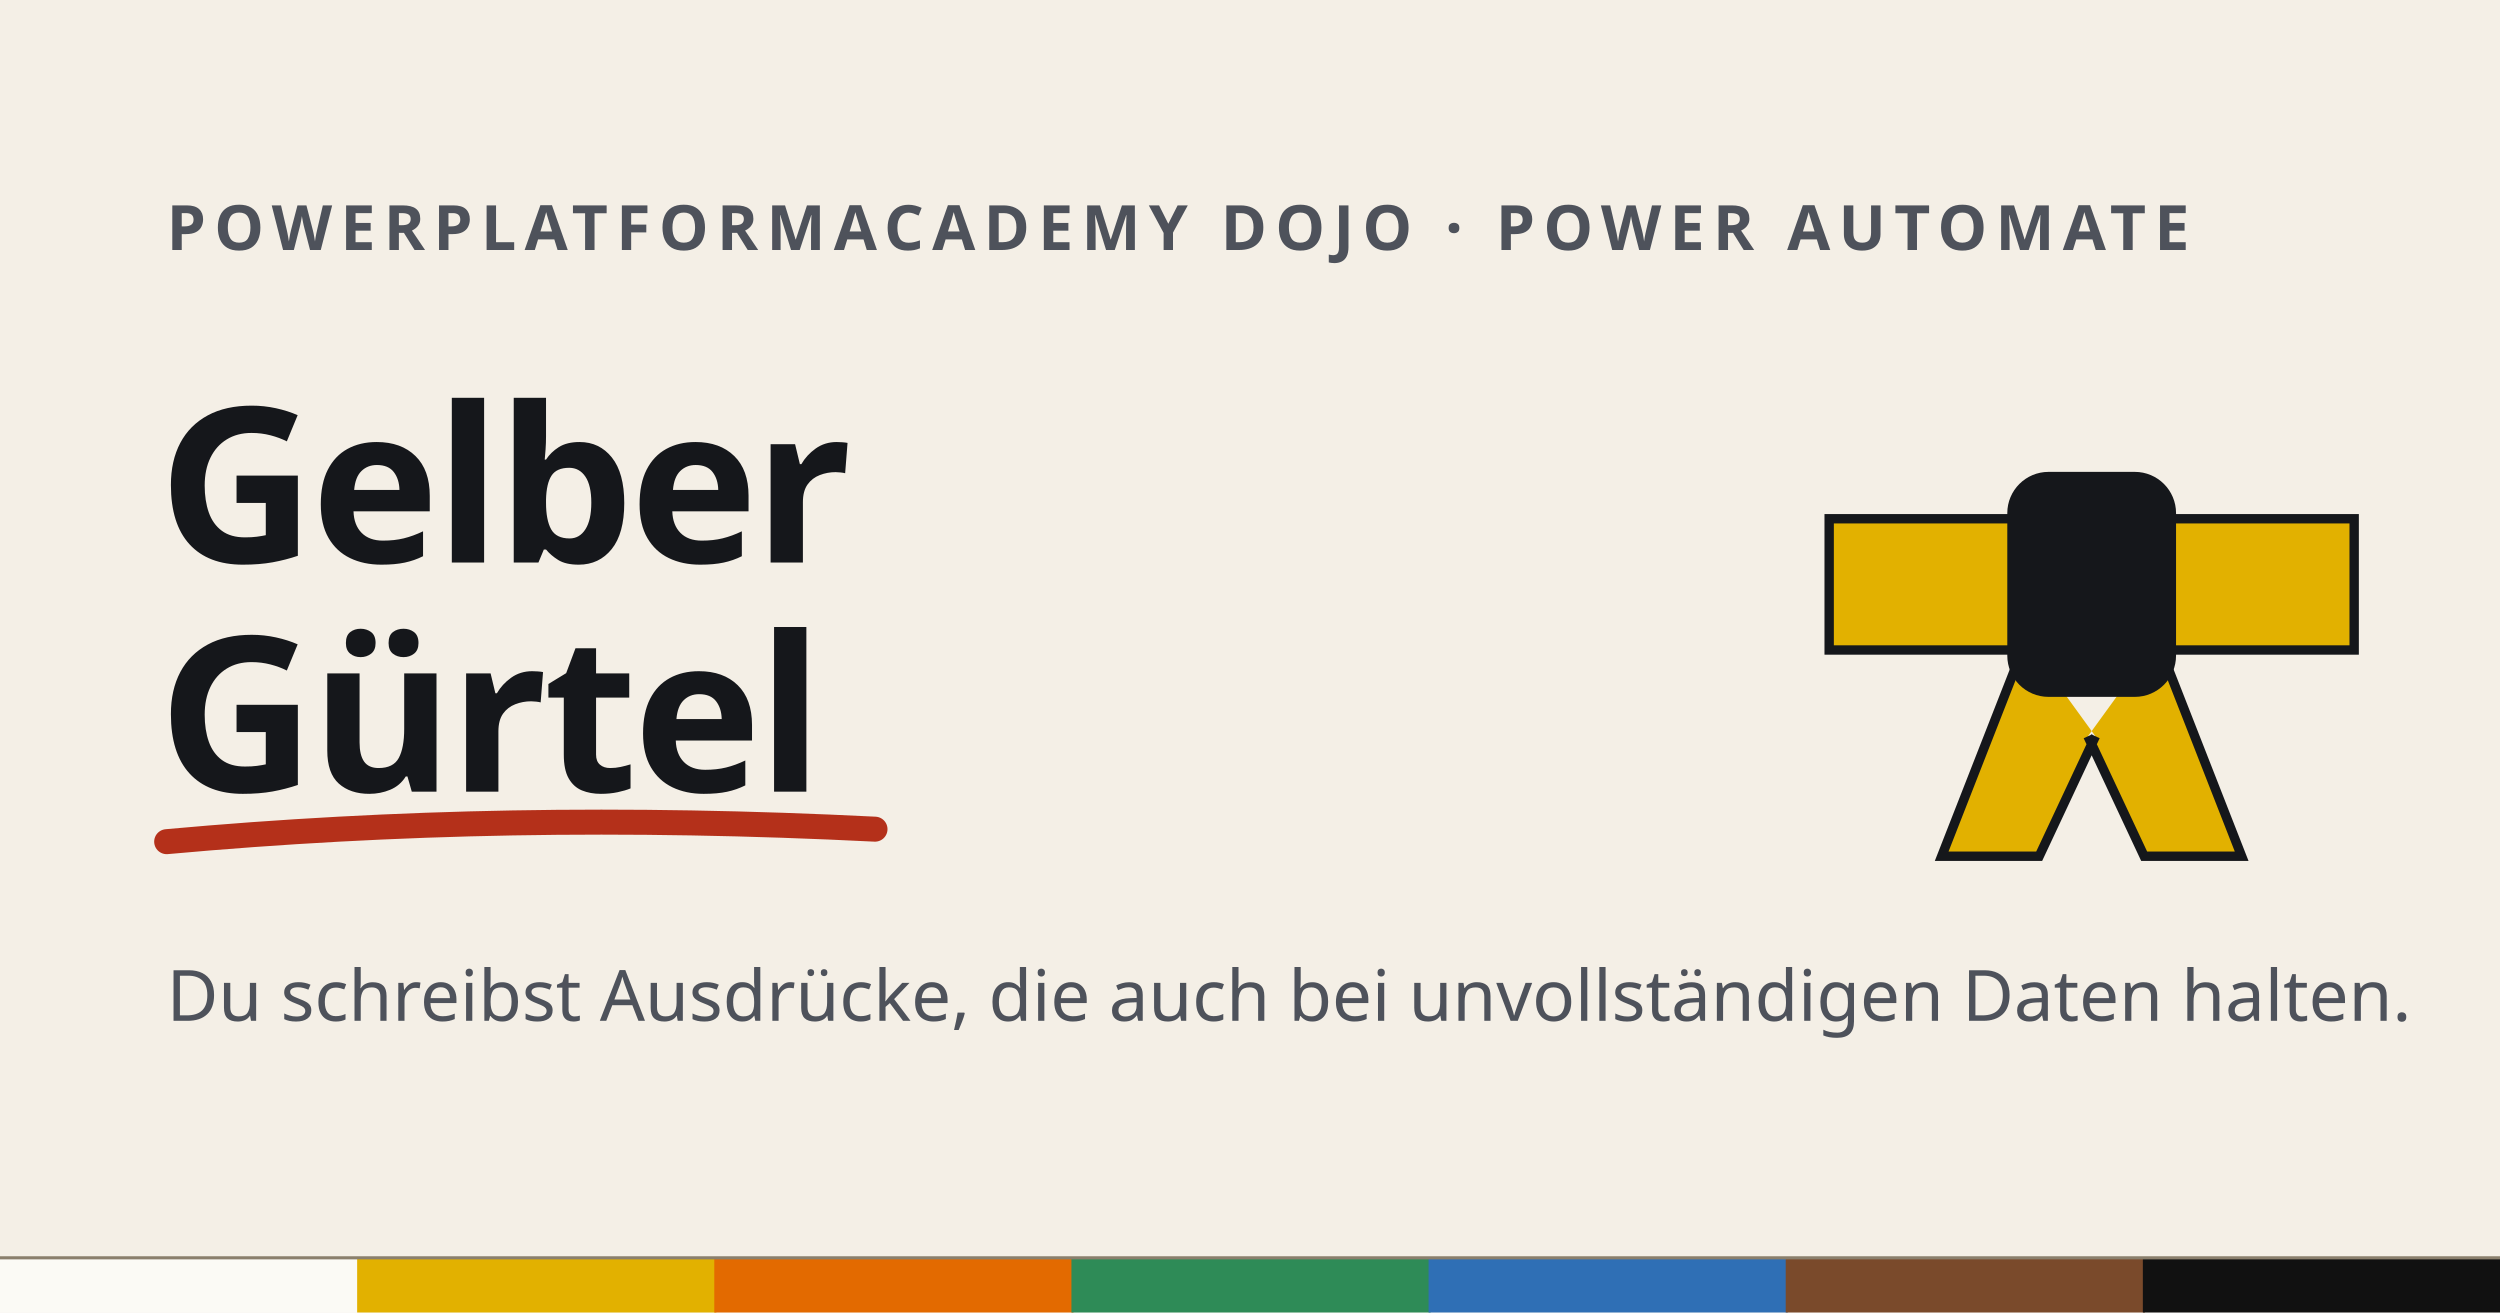
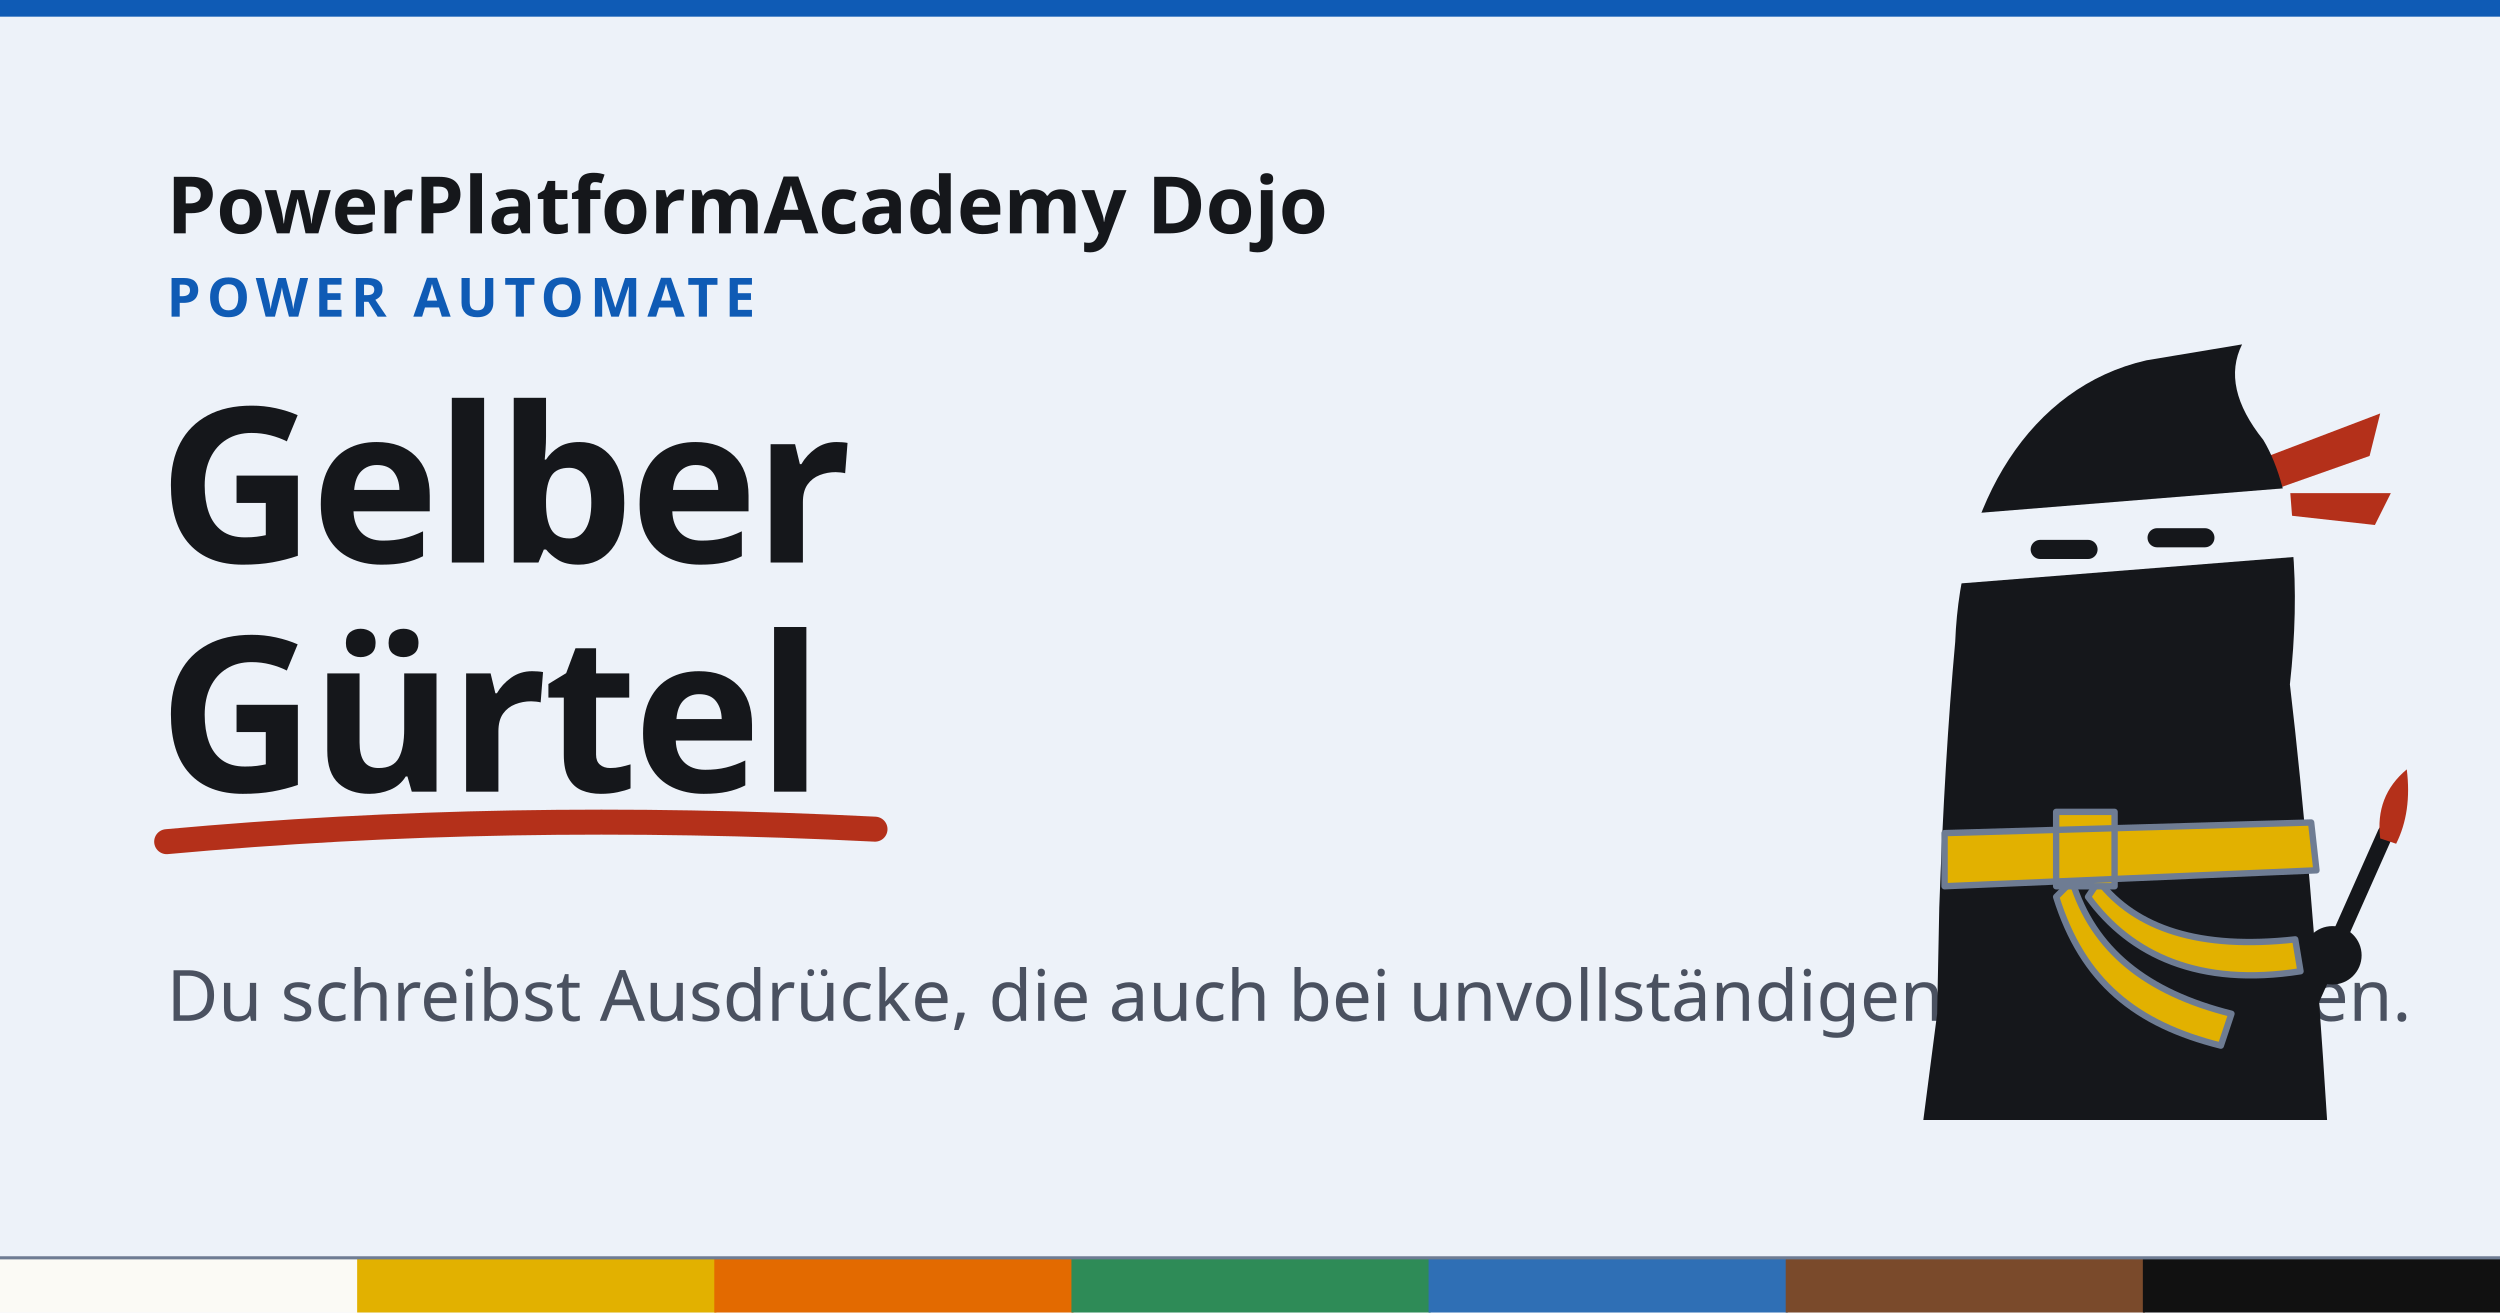
<svg xmlns="http://www.w3.org/2000/svg" width="1200" height="630" viewBox="0 0 1200 630">
-   <rect width="1200" height="630" fill="#F4EFE6" />
+   <rect width="1200" height="630" fill="#EDF2F9" />
  <rect x="0" y="604" width="172.429" height="26" fill="#FBFAF5" />
  <rect x="171.429" y="604" width="172.429" height="26" fill="#E2B100" />
  <rect x="342.857" y="604" width="172.429" height="26" fill="#E36A00" />
  <rect x="514.286" y="604" width="172.429" height="26" fill="#2E8B57" />
  <rect x="685.714" y="604" width="172.429" height="26" fill="#2F6FB5" />
  <rect x="857.143" y="604" width="172.429" height="26" fill="#7A4A2B" />
  <rect x="1028.571" y="604" width="172.429" height="26" fill="#111111" />
-   <rect x="0" y="603" width="1200" height="1.5" fill="#8A7F6C" />
-   <text x="80" y="120" font-family="Bahnschrift, 'Arial Narrow', sans-serif" font-weight="600" font-size="30" letter-spacing="4" fill="#4E525B">POWERPLATFORMACADEMY DOJO  ·  POWER AUTOMATE</text>
+   <rect x="0" y="603" width="1200" height="1.5" fill="#6E7C93" />
+   <rect x="0" y="0" width="1200" height="8" fill="#0F5BB5" />
+   <text x="80" y="112" font-family="Bahnschrift, 'Arial Narrow', sans-serif" font-weight="600" font-size="38" fill="#15171B">PowerPlatformAcademy Dojo</text>
+   <text x="80" y="152" font-family="Bahnschrift, 'Arial Narrow', sans-serif" font-weight="700" font-size="26" letter-spacing="3" fill="#0F5BB5">POWER AUTOMATE</text>
  <text x="76" y="270" font-family="Bahnschrift, 'Arial Narrow', sans-serif" font-weight="700" font-size="104" letter-spacing="-2" fill="#15171B">Gelber</text>
  <text x="76" y="380" font-family="Bahnschrift, 'Arial Narrow', sans-serif" font-weight="700" font-size="104" letter-spacing="-2" fill="#15171B">Gürtel</text>
  <path d="M80 404C190 394 300 392 420 398" fill="none" stroke="#B4301A" stroke-width="12" stroke-linecap="round" />
-   <text x="80" y="490" font-family="'Segoe UI', system-ui, sans-serif" font-size="34" fill="#4E525B">Du schreibst Ausdrücke, die auch bei unvollständigen Daten halten.</text>
-   <g transform="translate(860 150) scale(9)">
-     <path d="M2 11h28v7H2z" fill="#E2B100" stroke="#15171B" stroke-width=".5" />
-     <path d="M12.5 17.5L8 29h5.2l3-6.4M19.5 17.5L24 29h-5.2l-3-6.4" fill="#E2B100" stroke="#15171B" stroke-width=".5" />
-     <rect x="11.5" y="8.5" width="9" height="12" rx="2.2" fill="#15171B" />
+   <text x="80" y="490" font-family="'Segoe UI', system-ui, sans-serif" font-size="34" fill="#4A5160">Du schreibst Ausdrücke, die auch bei unvollständigen Daten halten.</text>
+   <g transform="translate(862 150) scale(2.55)">
+     <style>.t-koerper{fill:#15171B}.t-gesicht{fill:#EDF2F9}.t-augen{fill:none;stroke:#15171B;stroke-width:3.6;stroke-linecap:round}.t-band,.t-pinsel-spitze{fill:#B4301A}.t-guertel,.t-guertel-enden{fill:#E2B100;stroke:#6E7C93;stroke-width:1.2;stroke-linejoin:round}.t-pinsel-stiel{fill:none;stroke:#15171B;stroke-width:3;stroke-linecap:round}.t-hand{fill:#15171B}.t-rolle,.t-strich{display:none}</style>
+     <g class="t-figur">
+       <path class="t-band" d="M89 27l21-8-2 8-17 6zM90 34h22l-3 6-18-2z" />
+       <path class="t-koerper" d="M24 152l2.6-20 .4-20q1-28 3-50c1-26 14-48 36-53l18-3q-4 8 4 18c6 10 7 28 5 46q4 34 7 82z" />
+       <path class="t-gesicht" d="M31 38l62-5 1 13-63 5z" />
+       <path class="t-augen" d="M46 44.6h9M68 42.4h9" />
+       <g class="t-rolle">
+         <path class="t-rolle-blatt" d="M30 114h60v18H30z" />
+         <path class="t-rolle-zeilen" d="M38 120h40M38 126h28" />
+         <path class="t-rolle-enden" d="M25 111h6v24h-6zM89 111h6v24h-6z" />
+       </g>
+       <path class="t-guertel-enden" d="M52 107c4 13 14 21 30 25l-2 6c-16-4-26-12-31-28zM57 107c7 9 19 13 37 11l1 6c-19 3-32-3-40-14z" />
+       <path class="t-guertel" d="M28 98l69-2 1 9-70 3zM49 94h11v14H49z" />
+       <g class="t-pinsel">
+         <path class="t-pinsel-stiel" d="M95 134l16-36" />
+         <path class="t-pinsel-spitze" d="M110 99q-1-8 5-13 1 8-2 14z" />
+         <circle class="t-hand" cx="101" cy="121" r="5.5" />
+       </g>
+       <path class="t-strich" pathLength="1" d="M24 152l2.6-20 .4-20q1-28 3-50c1-26 14-48 36-53l18-3q-4 8 4 18c6 10 7 28 5 46q4 34 7 82z" />
+     </g>
  </g>
</svg>
